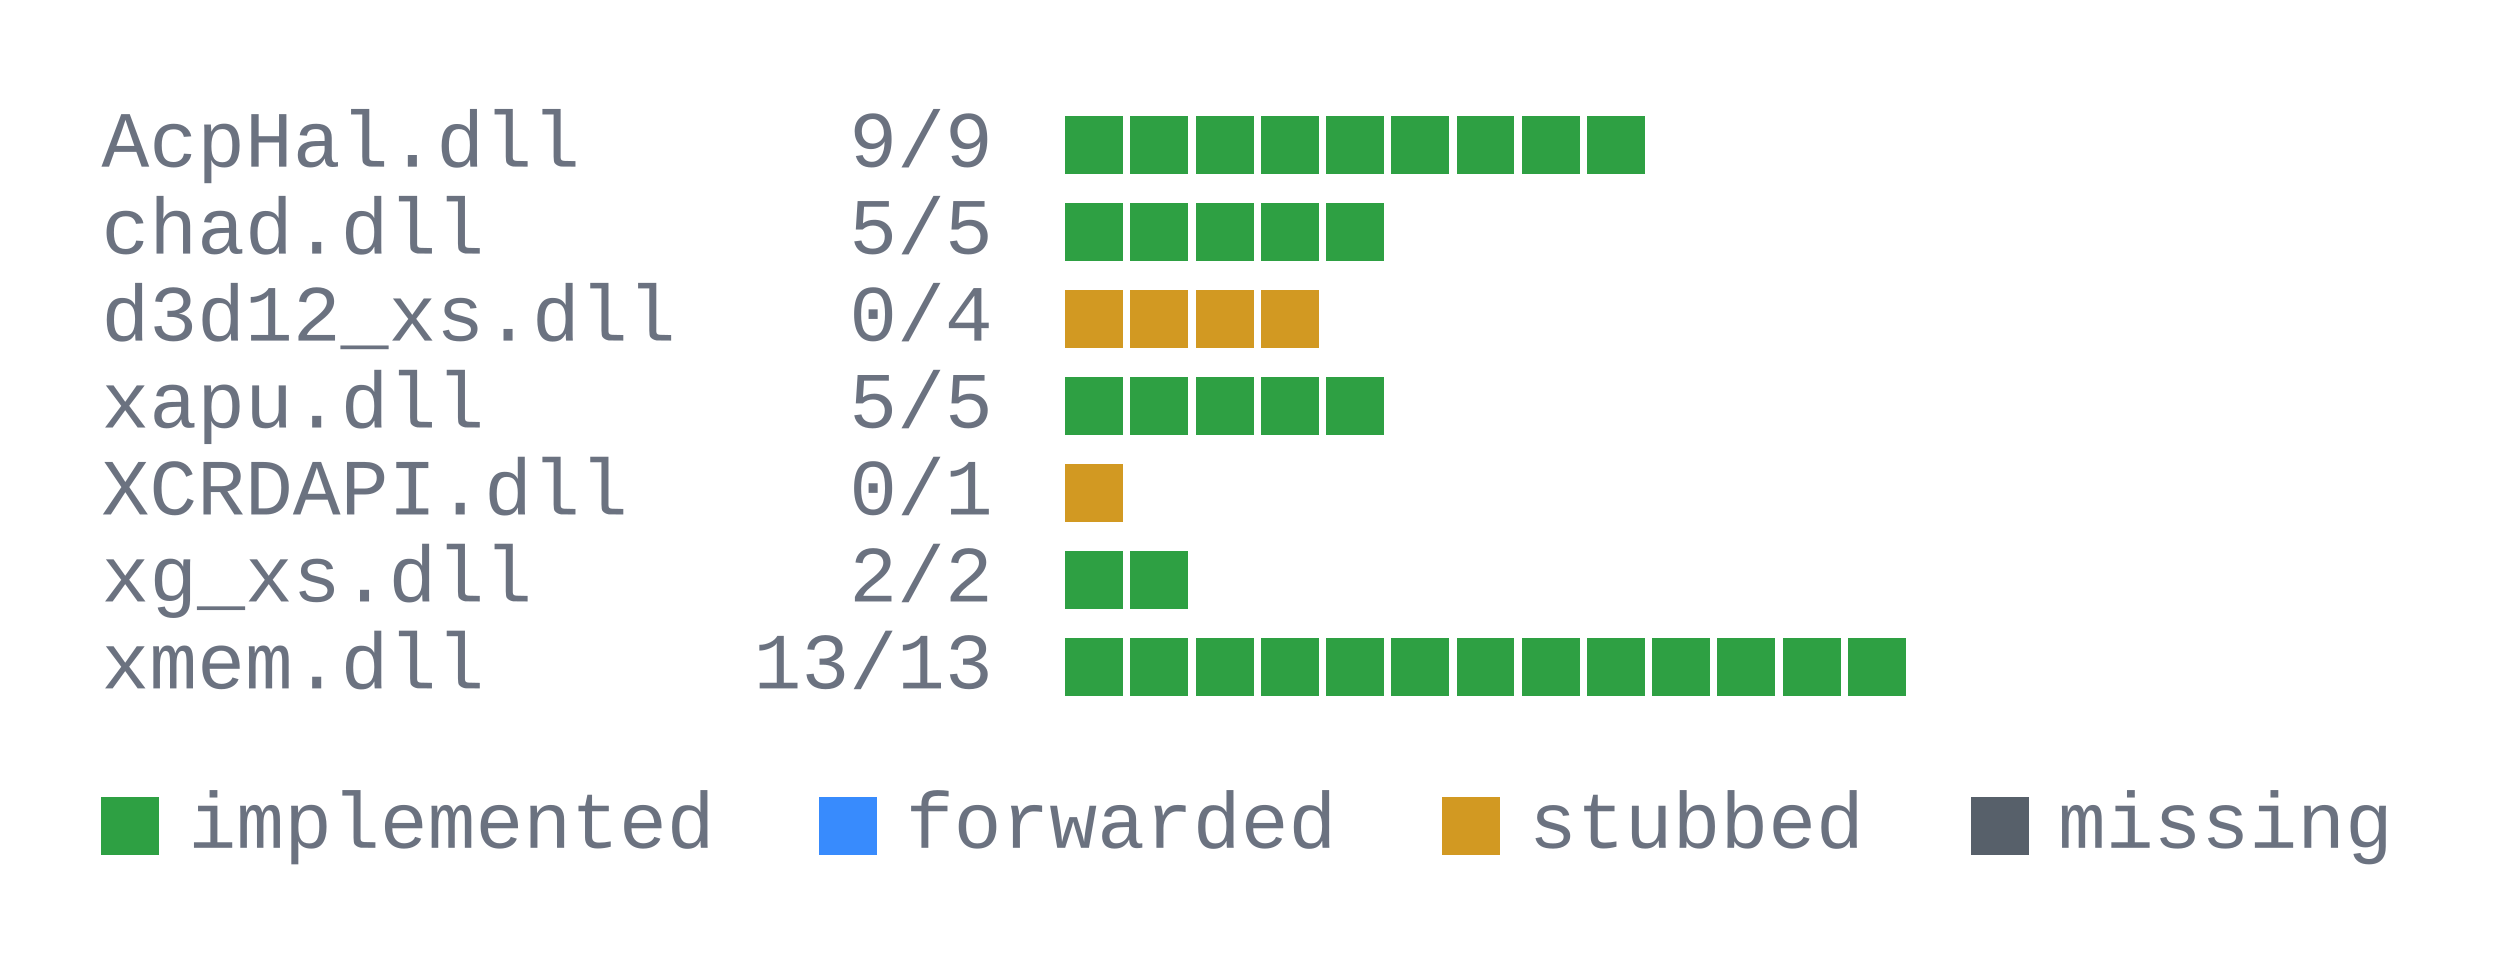
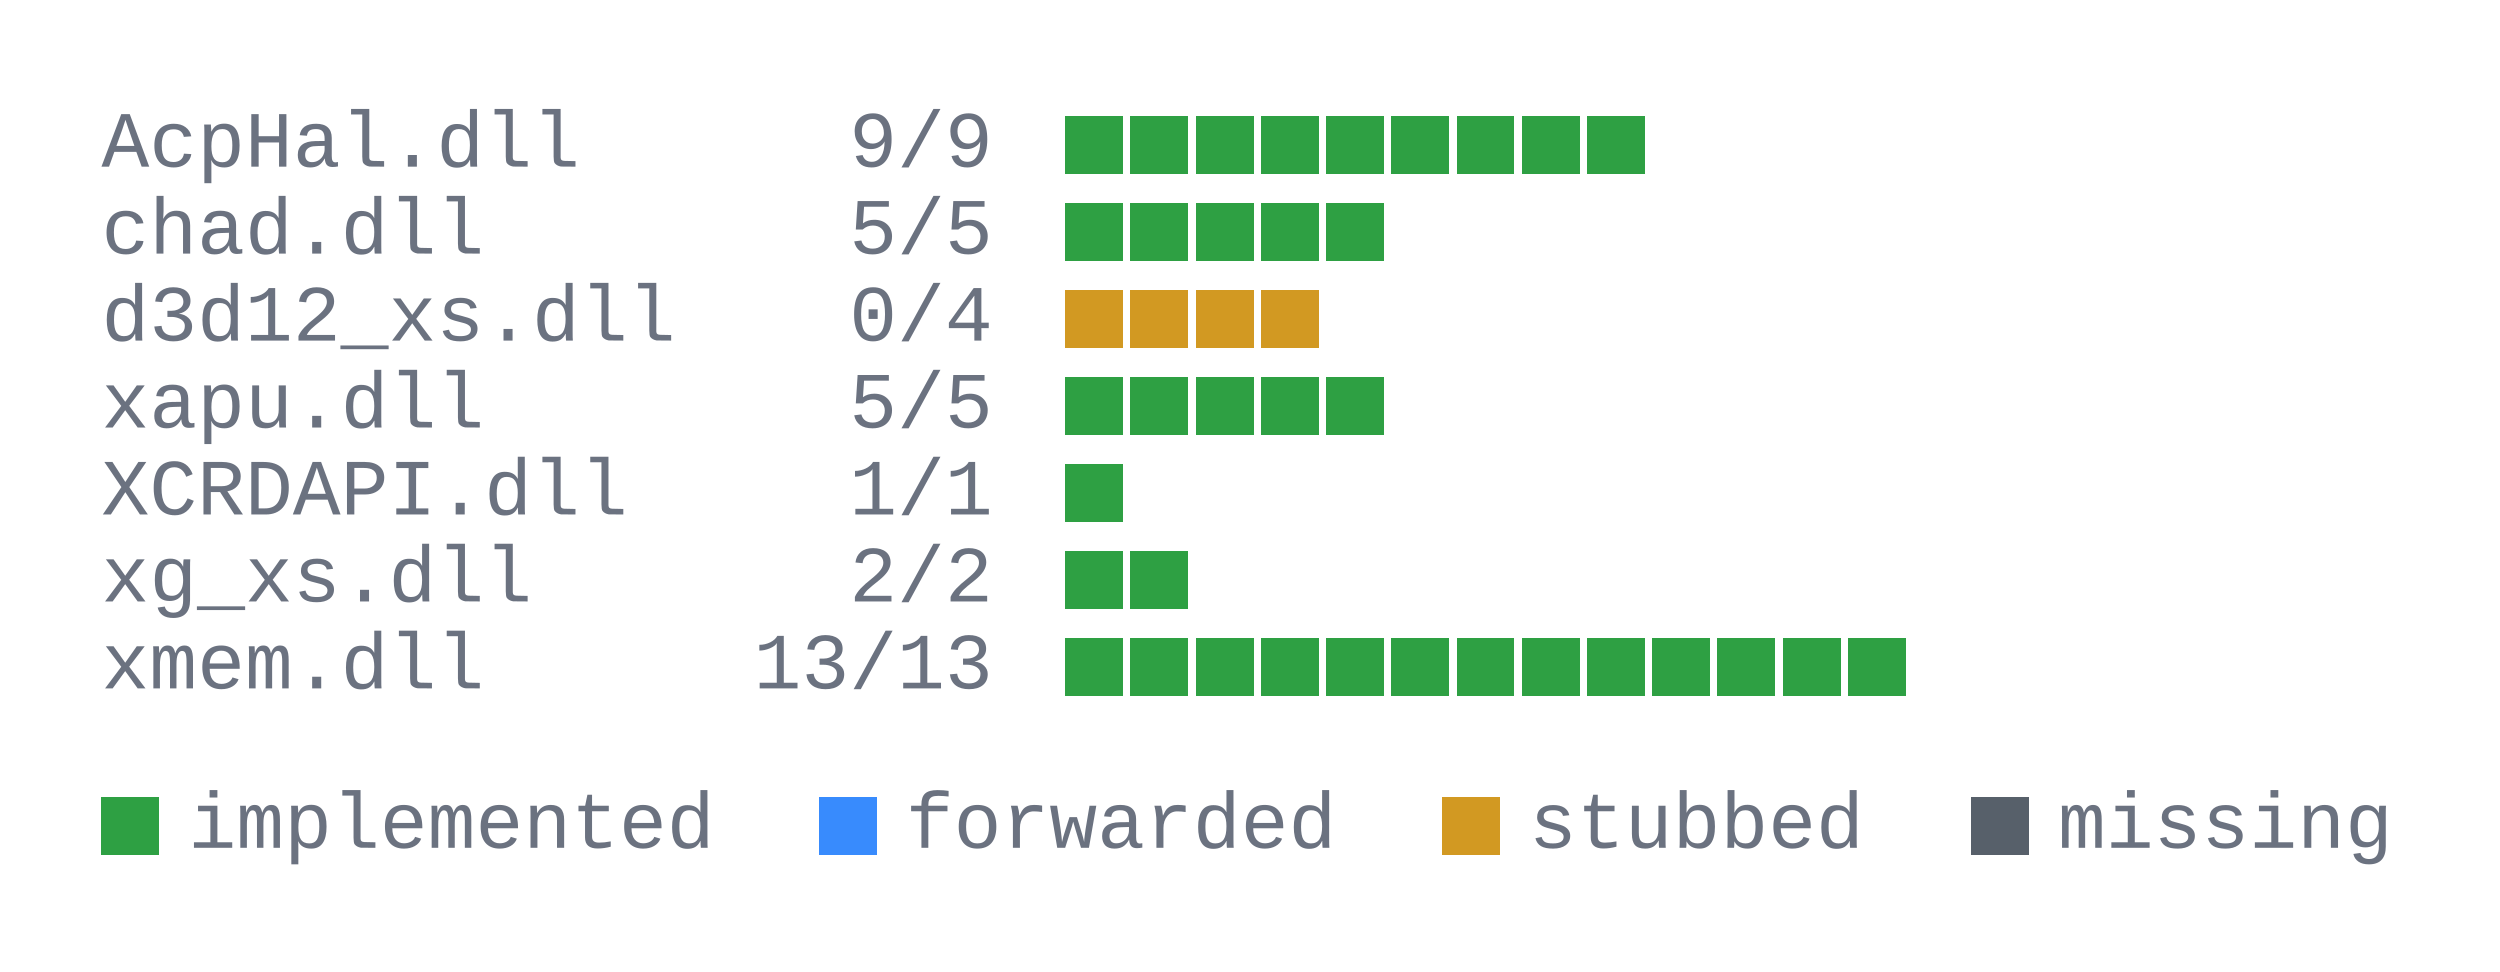
<svg xmlns="http://www.w3.org/2000/svg" width="345" height="134" viewBox="0 0 345 134" role="img">
  <g font-family="ui-monospace, SFMono-Regular, Menlo, Consolas, 'Liberation Mono', monospace" font-size="11" fill="#6b7280">
    <text x="14" y="23">AcpHal.dll</text>
    <text x="137" y="23" text-anchor="end">9/9</text>
    <g shape-rendering="crispEdges">
      <rect x="147" y="16" width="8" height="8" fill="#2ea043" />
      <rect x="156" y="16" width="8" height="8" fill="#2ea043" />
      <rect x="165" y="16" width="8" height="8" fill="#2ea043" />
      <rect x="174" y="16" width="8" height="8" fill="#2ea043" />
      <rect x="183" y="16" width="8" height="8" fill="#2ea043" />
      <rect x="192" y="16" width="8" height="8" fill="#2ea043" />
      <rect x="201" y="16" width="8" height="8" fill="#2ea043" />
      <rect x="210" y="16" width="8" height="8" fill="#2ea043" />
      <rect x="219" y="16" width="8" height="8" fill="#2ea043" />
    </g>
    <text x="14" y="35">chad.dll</text>
    <text x="137" y="35" text-anchor="end">5/5</text>
    <g shape-rendering="crispEdges">
      <rect x="147" y="28" width="8" height="8" fill="#2ea043" />
      <rect x="156" y="28" width="8" height="8" fill="#2ea043" />
      <rect x="165" y="28" width="8" height="8" fill="#2ea043" />
      <rect x="174" y="28" width="8" height="8" fill="#2ea043" />
      <rect x="183" y="28" width="8" height="8" fill="#2ea043" />
    </g>
    <text x="14" y="47">d3d12_xs.dll</text>
    <text x="137" y="47" text-anchor="end">0/4</text>
    <g shape-rendering="crispEdges">
      <rect x="147" y="40" width="8" height="8" fill="#d29922" />
      <rect x="156" y="40" width="8" height="8" fill="#d29922" />
      <rect x="165" y="40" width="8" height="8" fill="#d29922" />
      <rect x="174" y="40" width="8" height="8" fill="#d29922" />
    </g>
    <text x="14" y="59">xapu.dll</text>
    <text x="137" y="59" text-anchor="end">5/5</text>
    <g shape-rendering="crispEdges">
      <rect x="147" y="52" width="8" height="8" fill="#2ea043" />
      <rect x="156" y="52" width="8" height="8" fill="#2ea043" />
      <rect x="165" y="52" width="8" height="8" fill="#2ea043" />
      <rect x="174" y="52" width="8" height="8" fill="#2ea043" />
      <rect x="183" y="52" width="8" height="8" fill="#2ea043" />
    </g>
    <text x="14" y="71">XCRDAPI.dll</text>
-     <text x="137" y="71" text-anchor="end">0/1</text>
+     <text x="137" y="71" text-anchor="end">1/1</text>
    <g shape-rendering="crispEdges">
-       <rect x="147" y="64" width="8" height="8" fill="#d29922" />
+       <rect x="147" y="64" width="8" height="8" fill="#2ea043" />
    </g>
    <text x="14" y="83">xg_xs.dll</text>
    <text x="137" y="83" text-anchor="end">2/2</text>
    <g shape-rendering="crispEdges">
      <rect x="147" y="76" width="8" height="8" fill="#2ea043" />
      <rect x="156" y="76" width="8" height="8" fill="#2ea043" />
    </g>
    <text x="14" y="95">xmem.dll</text>
    <text x="137" y="95" text-anchor="end">13/13</text>
    <g shape-rendering="crispEdges">
      <rect x="147" y="88" width="8" height="8" fill="#2ea043" />
      <rect x="156" y="88" width="8" height="8" fill="#2ea043" />
      <rect x="165" y="88" width="8" height="8" fill="#2ea043" />
      <rect x="174" y="88" width="8" height="8" fill="#2ea043" />
      <rect x="183" y="88" width="8" height="8" fill="#2ea043" />
      <rect x="192" y="88" width="8" height="8" fill="#2ea043" />
      <rect x="201" y="88" width="8" height="8" fill="#2ea043" />
      <rect x="210" y="88" width="8" height="8" fill="#2ea043" />
      <rect x="219" y="88" width="8" height="8" fill="#2ea043" />
      <rect x="228" y="88" width="8" height="8" fill="#2ea043" />
      <rect x="237" y="88" width="8" height="8" fill="#2ea043" />
      <rect x="246" y="88" width="8" height="8" fill="#2ea043" />
      <rect x="255" y="88" width="8" height="8" fill="#2ea043" />
    </g>
    <g shape-rendering="crispEdges">
      <rect x="14" y="110" width="8" height="8" fill="#2ea043" />
      <text x="26" y="117">implemented</text>
      <rect x="113" y="110" width="8" height="8" fill="#388bfd" />
      <text x="125" y="117">forwarded</text>
      <rect x="199" y="110" width="8" height="8" fill="#d29922" />
      <text x="211" y="117">stubbed</text>
      <rect x="272" y="110" width="8" height="8" fill="#57606a" />
      <text x="284" y="117">missing</text>
    </g>
  </g>
</svg>
